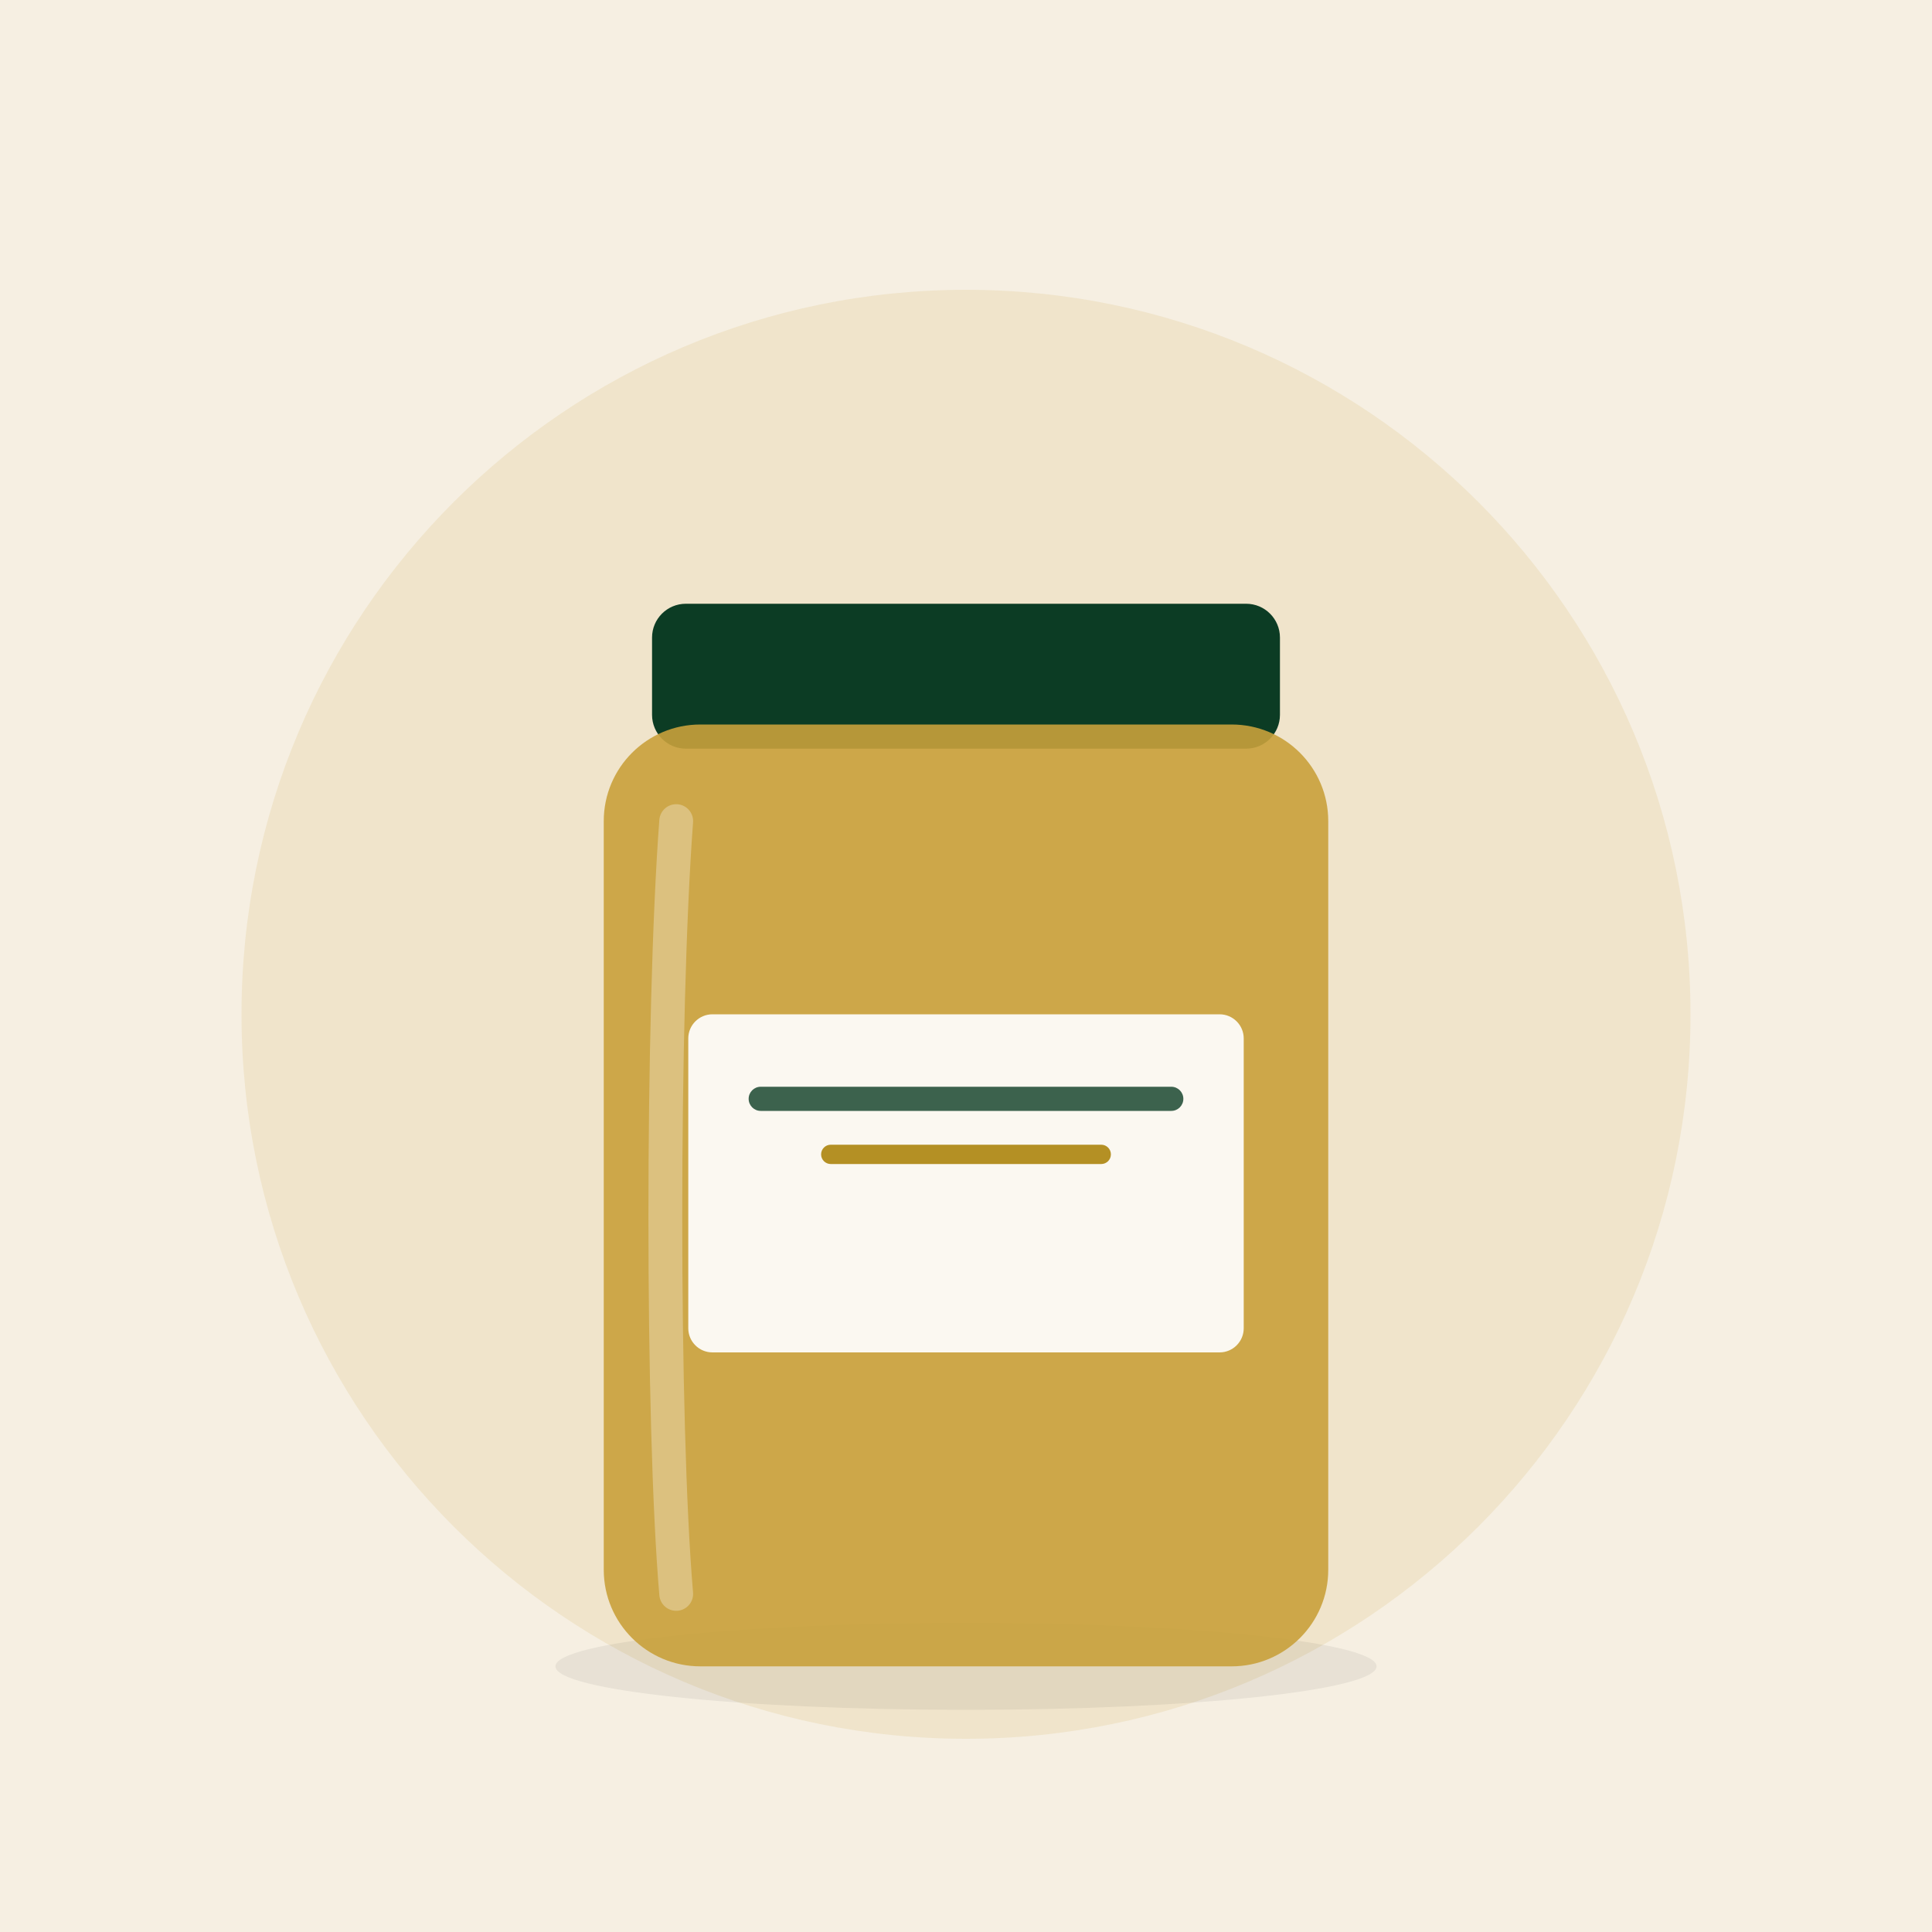
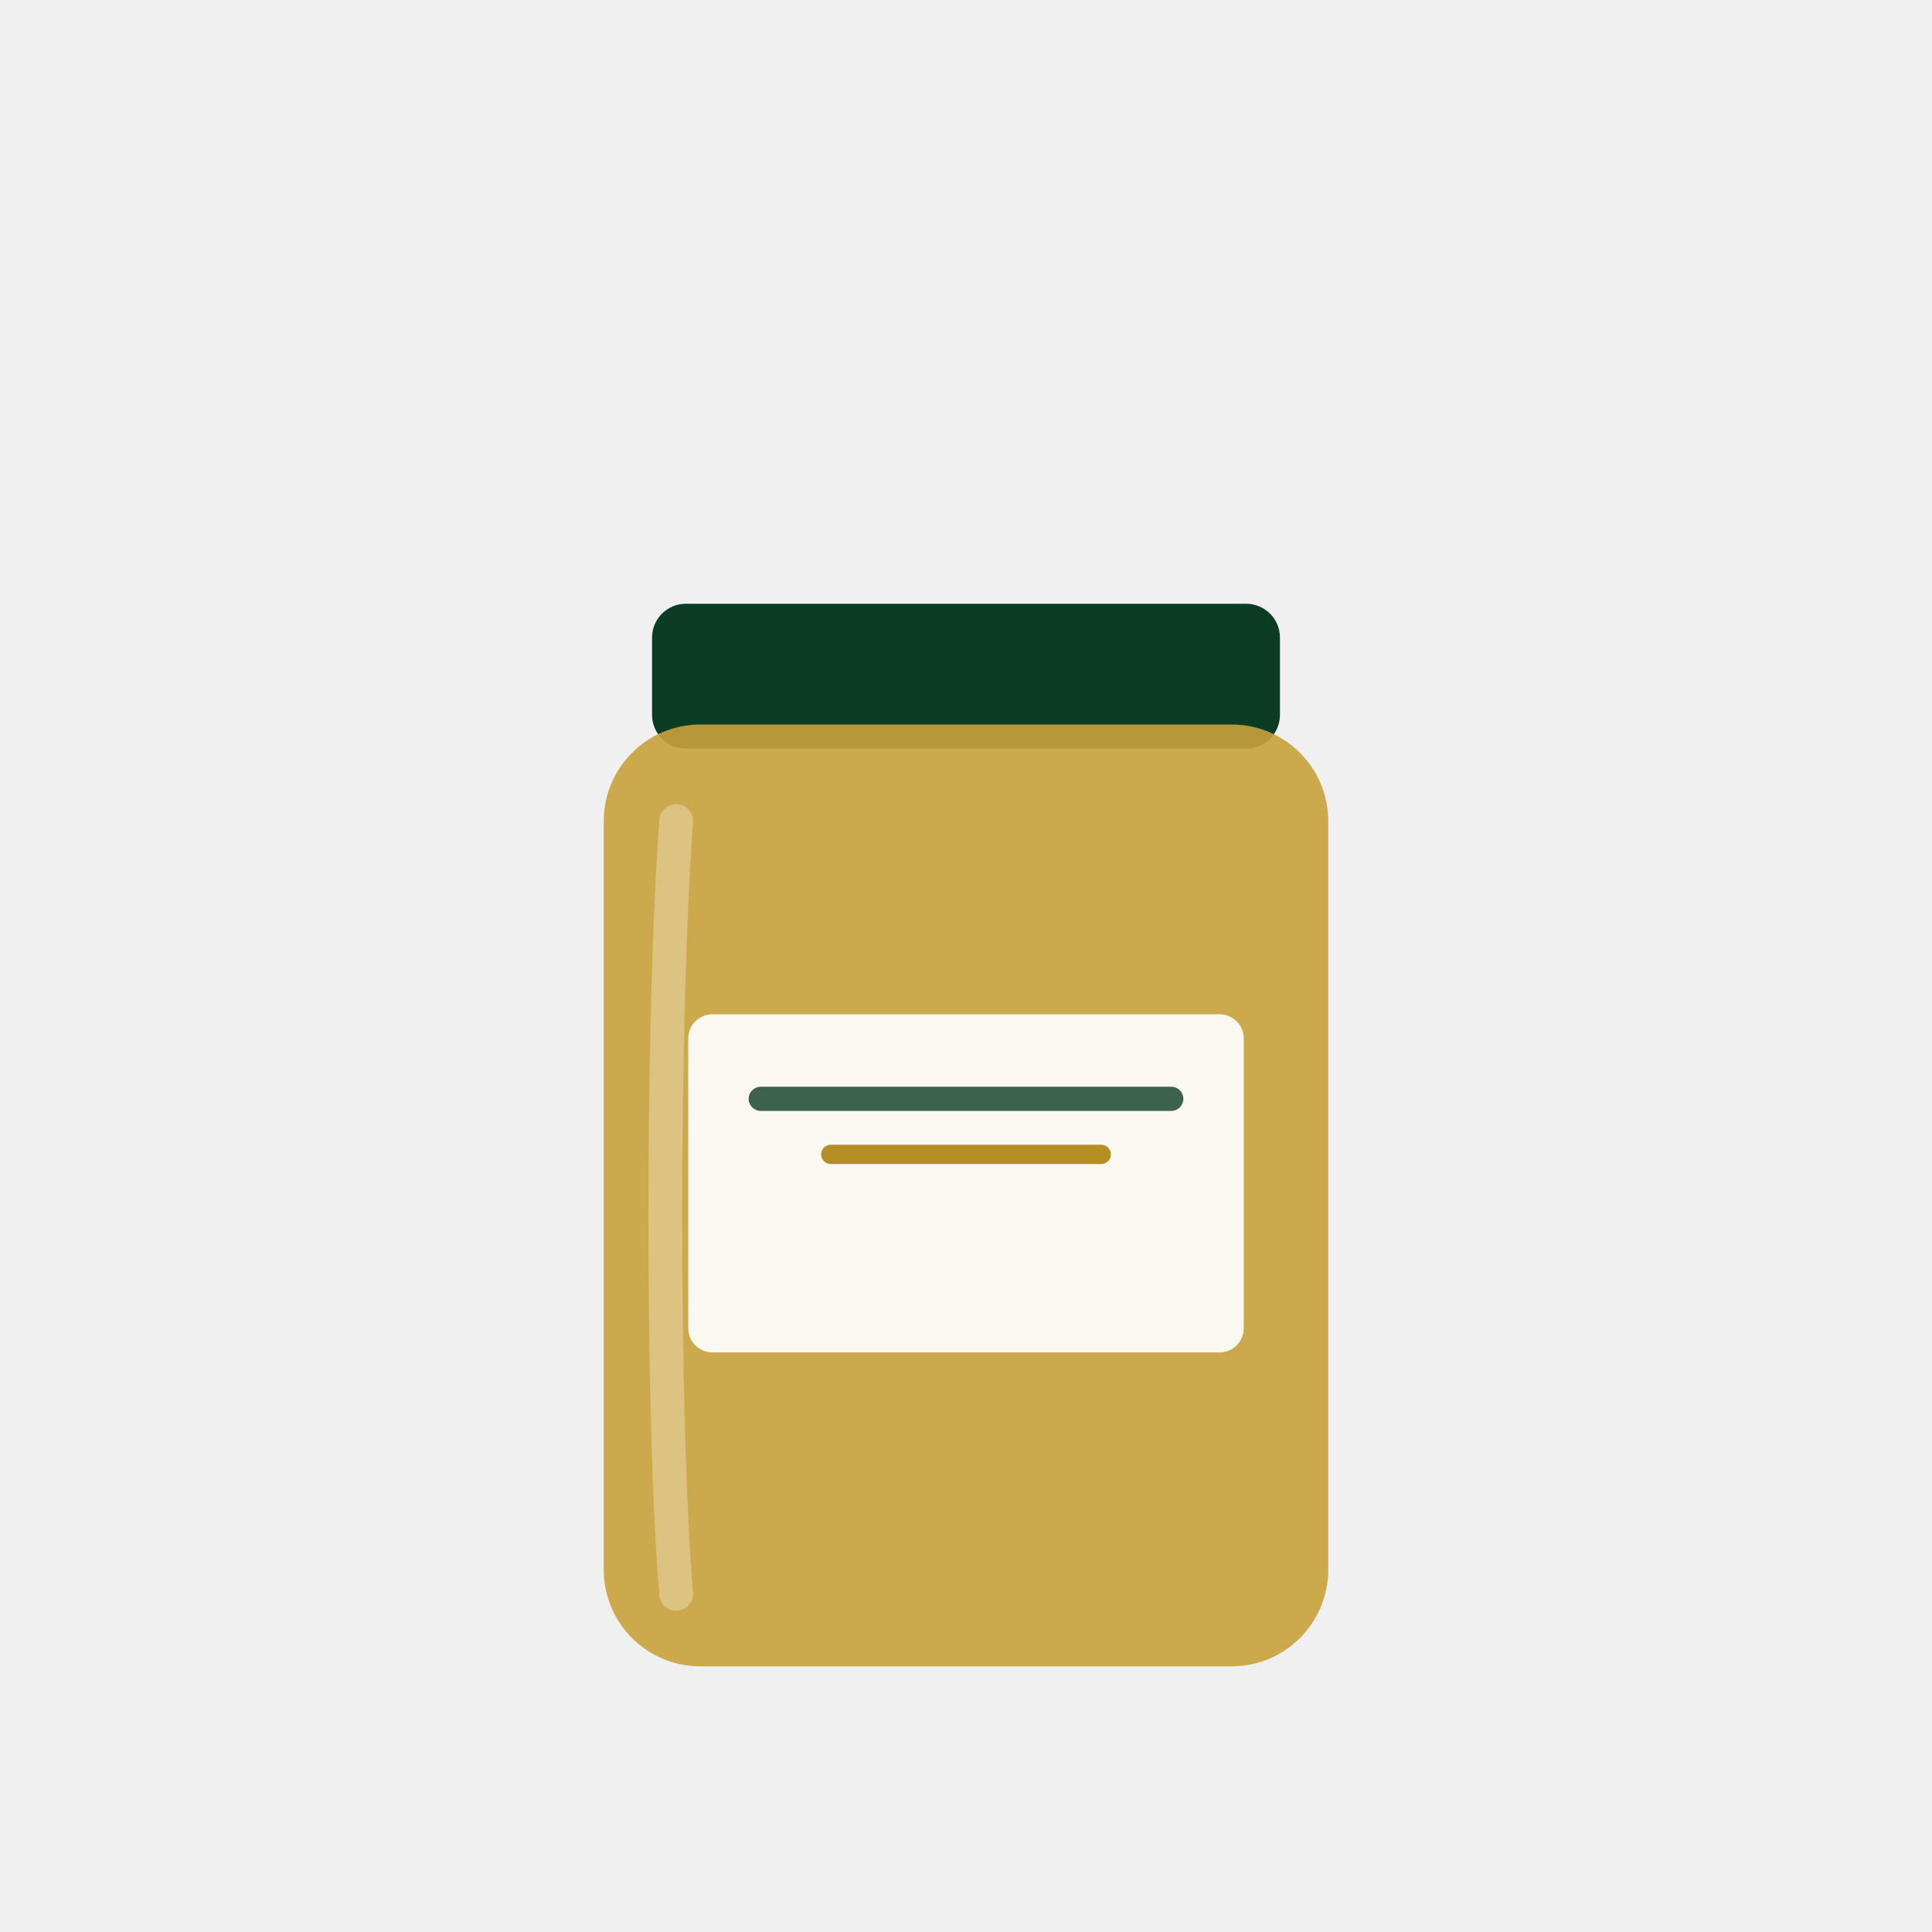
<svg xmlns="http://www.w3.org/2000/svg" viewBox="0 0 800 800" width="800" height="800">
-   <rect width="800" height="800" fill="#F6EFE2" />
-   <circle cx="400" cy="420" r="300" fill="#C9A13B" opacity=".14" />
-   <ellipse cx="400" cy="690" rx="170" ry="18" fill="#000" opacity=".06" />
  <rect x="270" y="250" width="260" height="60" rx="14" fill="#0C3C24" />
  <rect x="250" y="300" width="300" height="390" rx="40" fill="#C9A13B" opacity=".9" />
  <rect x="285" y="420" width="230" height="140" rx="10" fill="#fff" opacity=".92" />
  <rect x="310" y="450" width="180" height="10" rx="5" fill="#0C3C24" opacity=".8" />
  <rect x="340" y="474" width="120" height="8" rx="4" fill="#B49024" />
  <path d="M280 340c-6 80-6 250 0 320" stroke="#fff" stroke-opacity=".3" stroke-width="14" stroke-linecap="round" fill="none" />
</svg>
